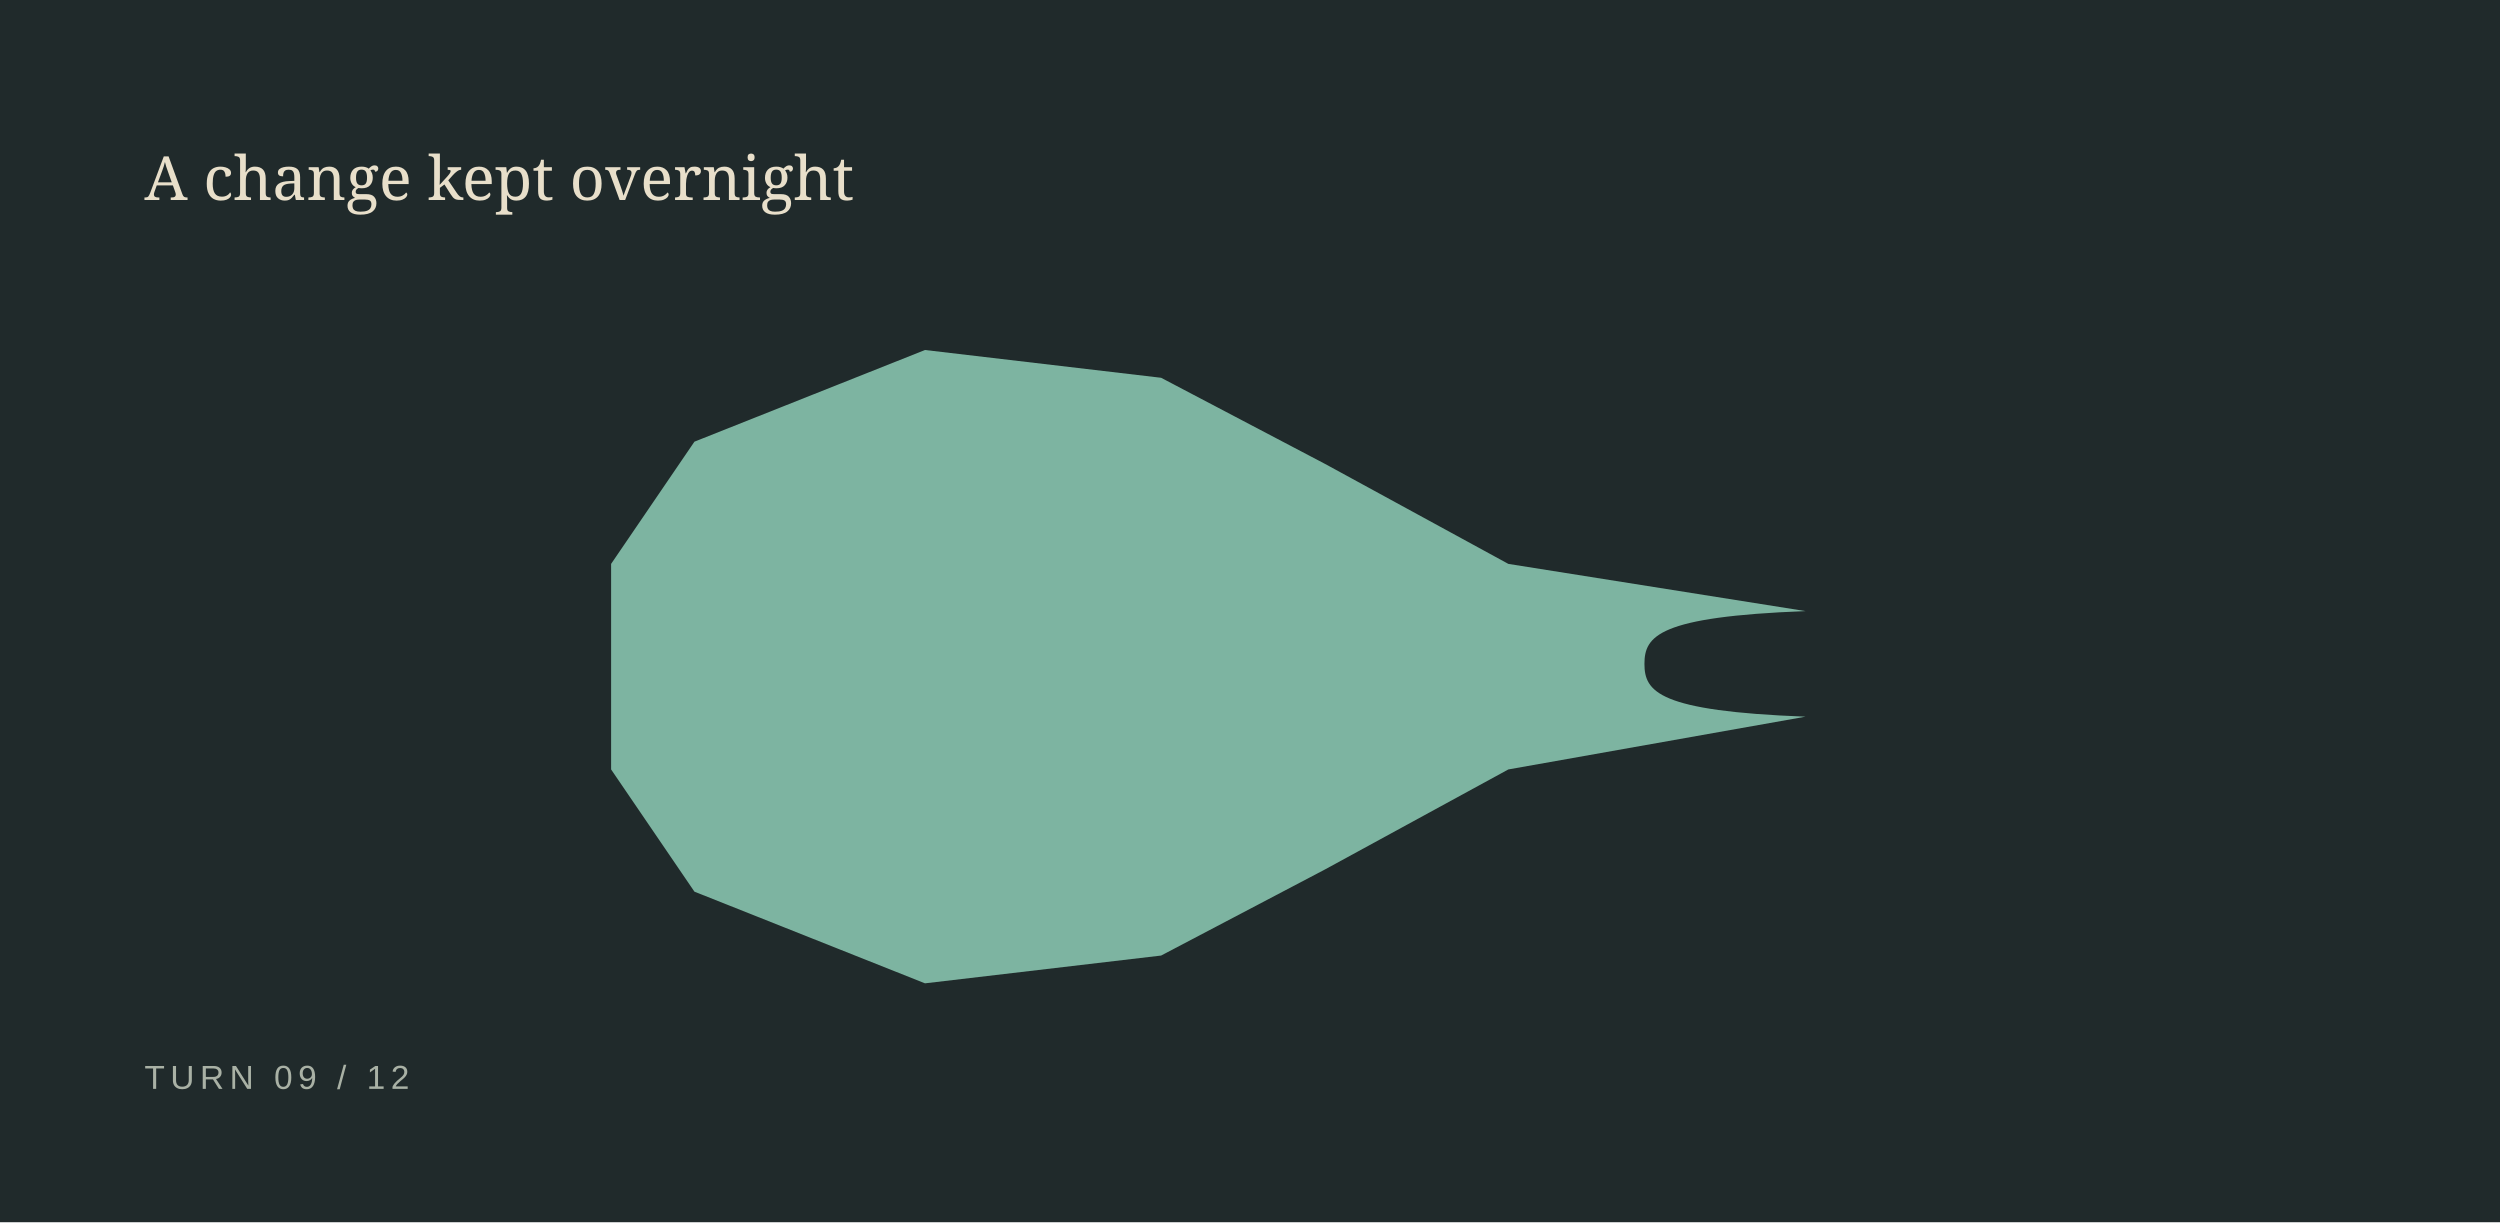
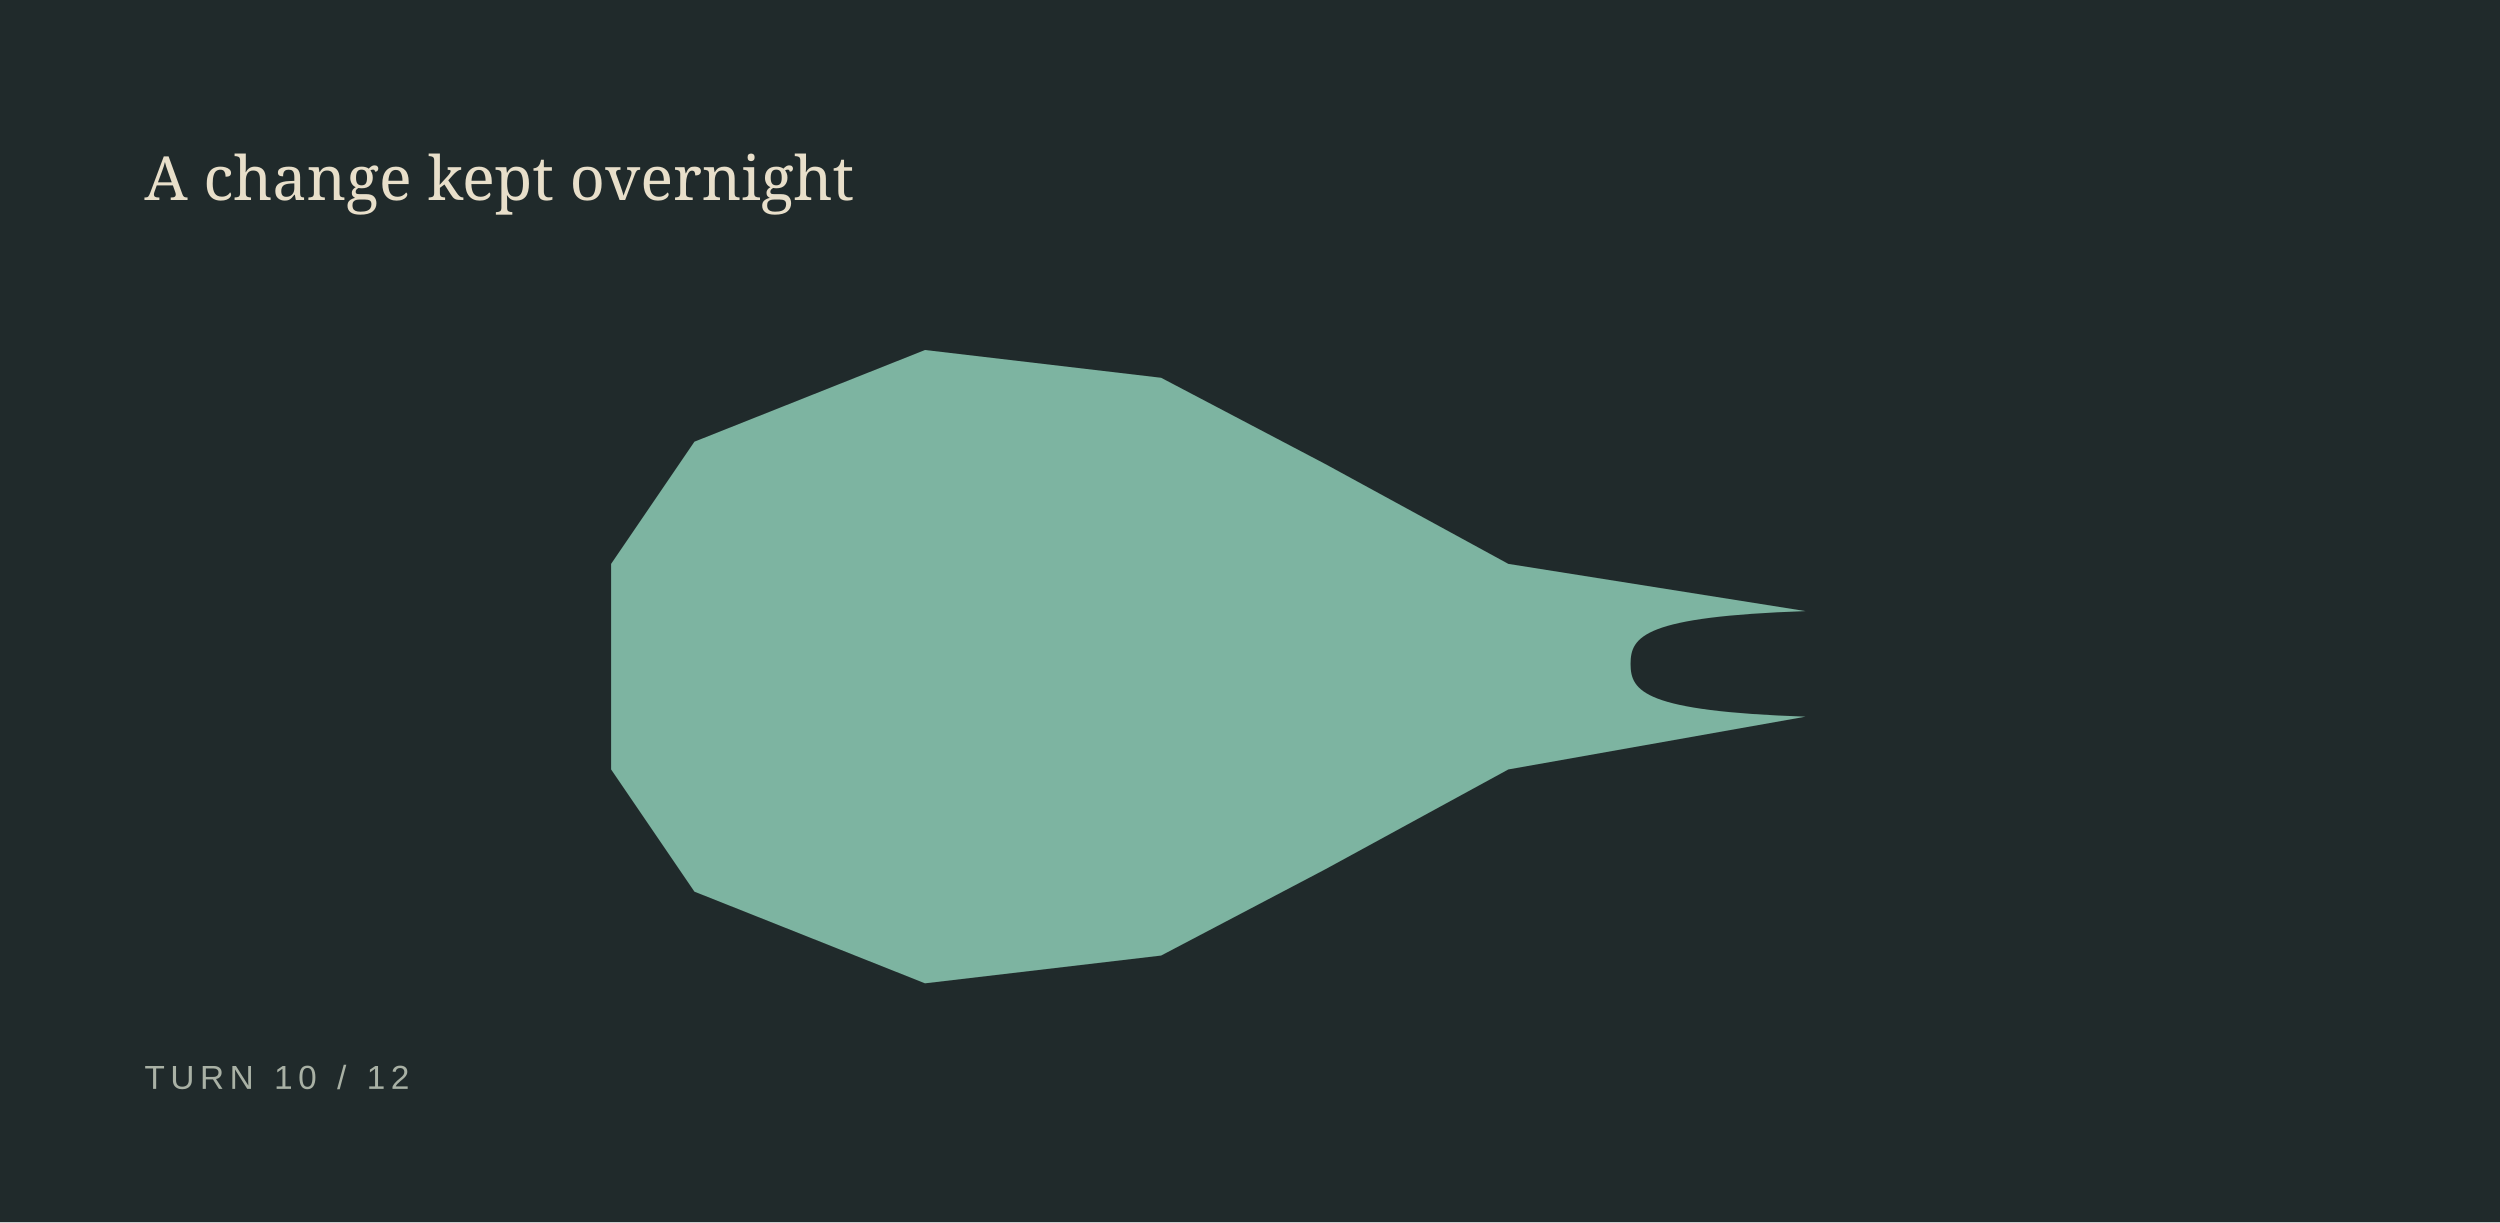
<svg xmlns="http://www.w3.org/2000/svg" viewBox="0 0 900 440" role="img" aria-labelledby="title desc">
  <rect width="900" height="440" fill="#202a2b" />
-   <path fill="#7db4a1" d="M250 159 L333 126 L418 136 L477 167 L543 203 L650 220 C597 222 592 229 592 239 C592 249 597 256 650 258 L650 258 L543 277 L477 313 L418 344 L333 354 L250 321 L220 277 L220 203Z" />
+   <path fill="#7db4a1" d="M250 159 L333 126 L418 136 L477 167 L543 203 L650 220 C592 222 587 229 587 239 C587 249 592 256 650 258 L650 258 L543 277 L477 313 L418 344 L333 354 L250 321 L220 277 L220 203Z" />
  <text x="52" y="72" fill="#e8dfca" font-family="Georgia,serif" font-size="22">A change kept overnight</text>
-   <text x="52" y="392" fill="#a9b1a5" font-family="Arial,sans-serif" font-size="12" letter-spacing="2">TURN 09 / 12</text>
+   <text x="52" y="392" fill="#a9b1a5" font-family="Arial,sans-serif" font-size="12" letter-spacing="2">TURN 10 / 12</text>
</svg>
